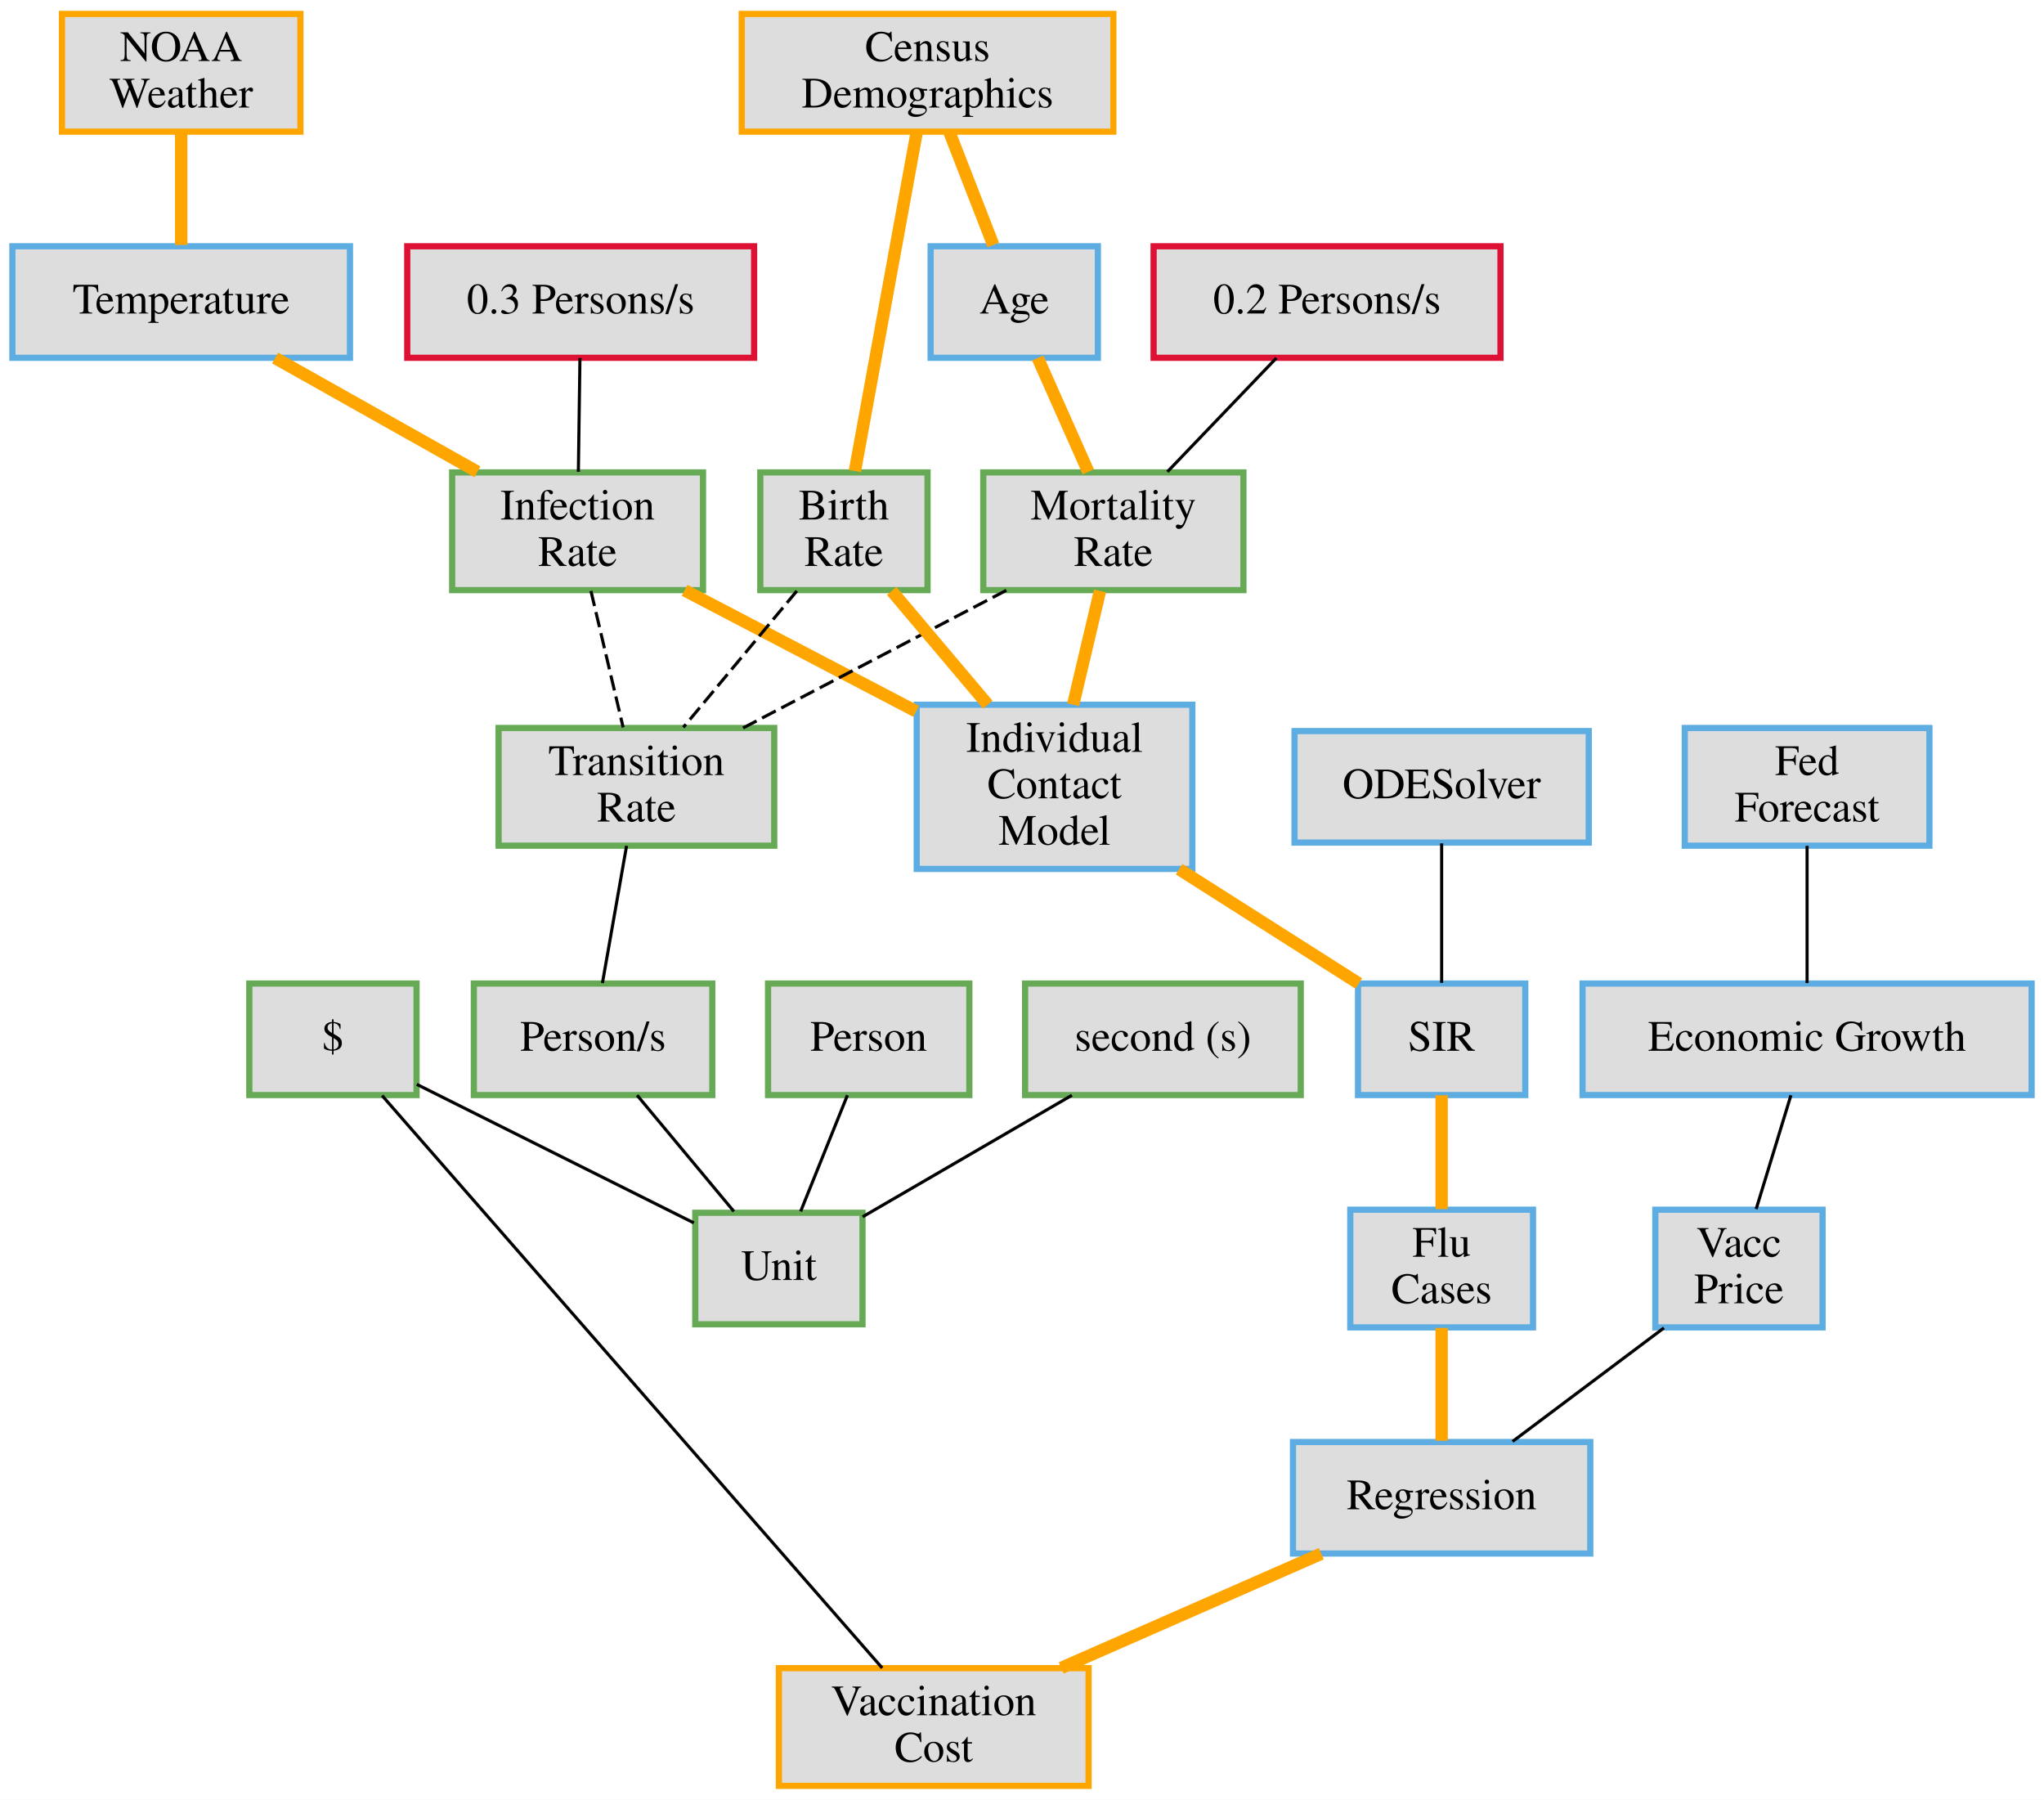
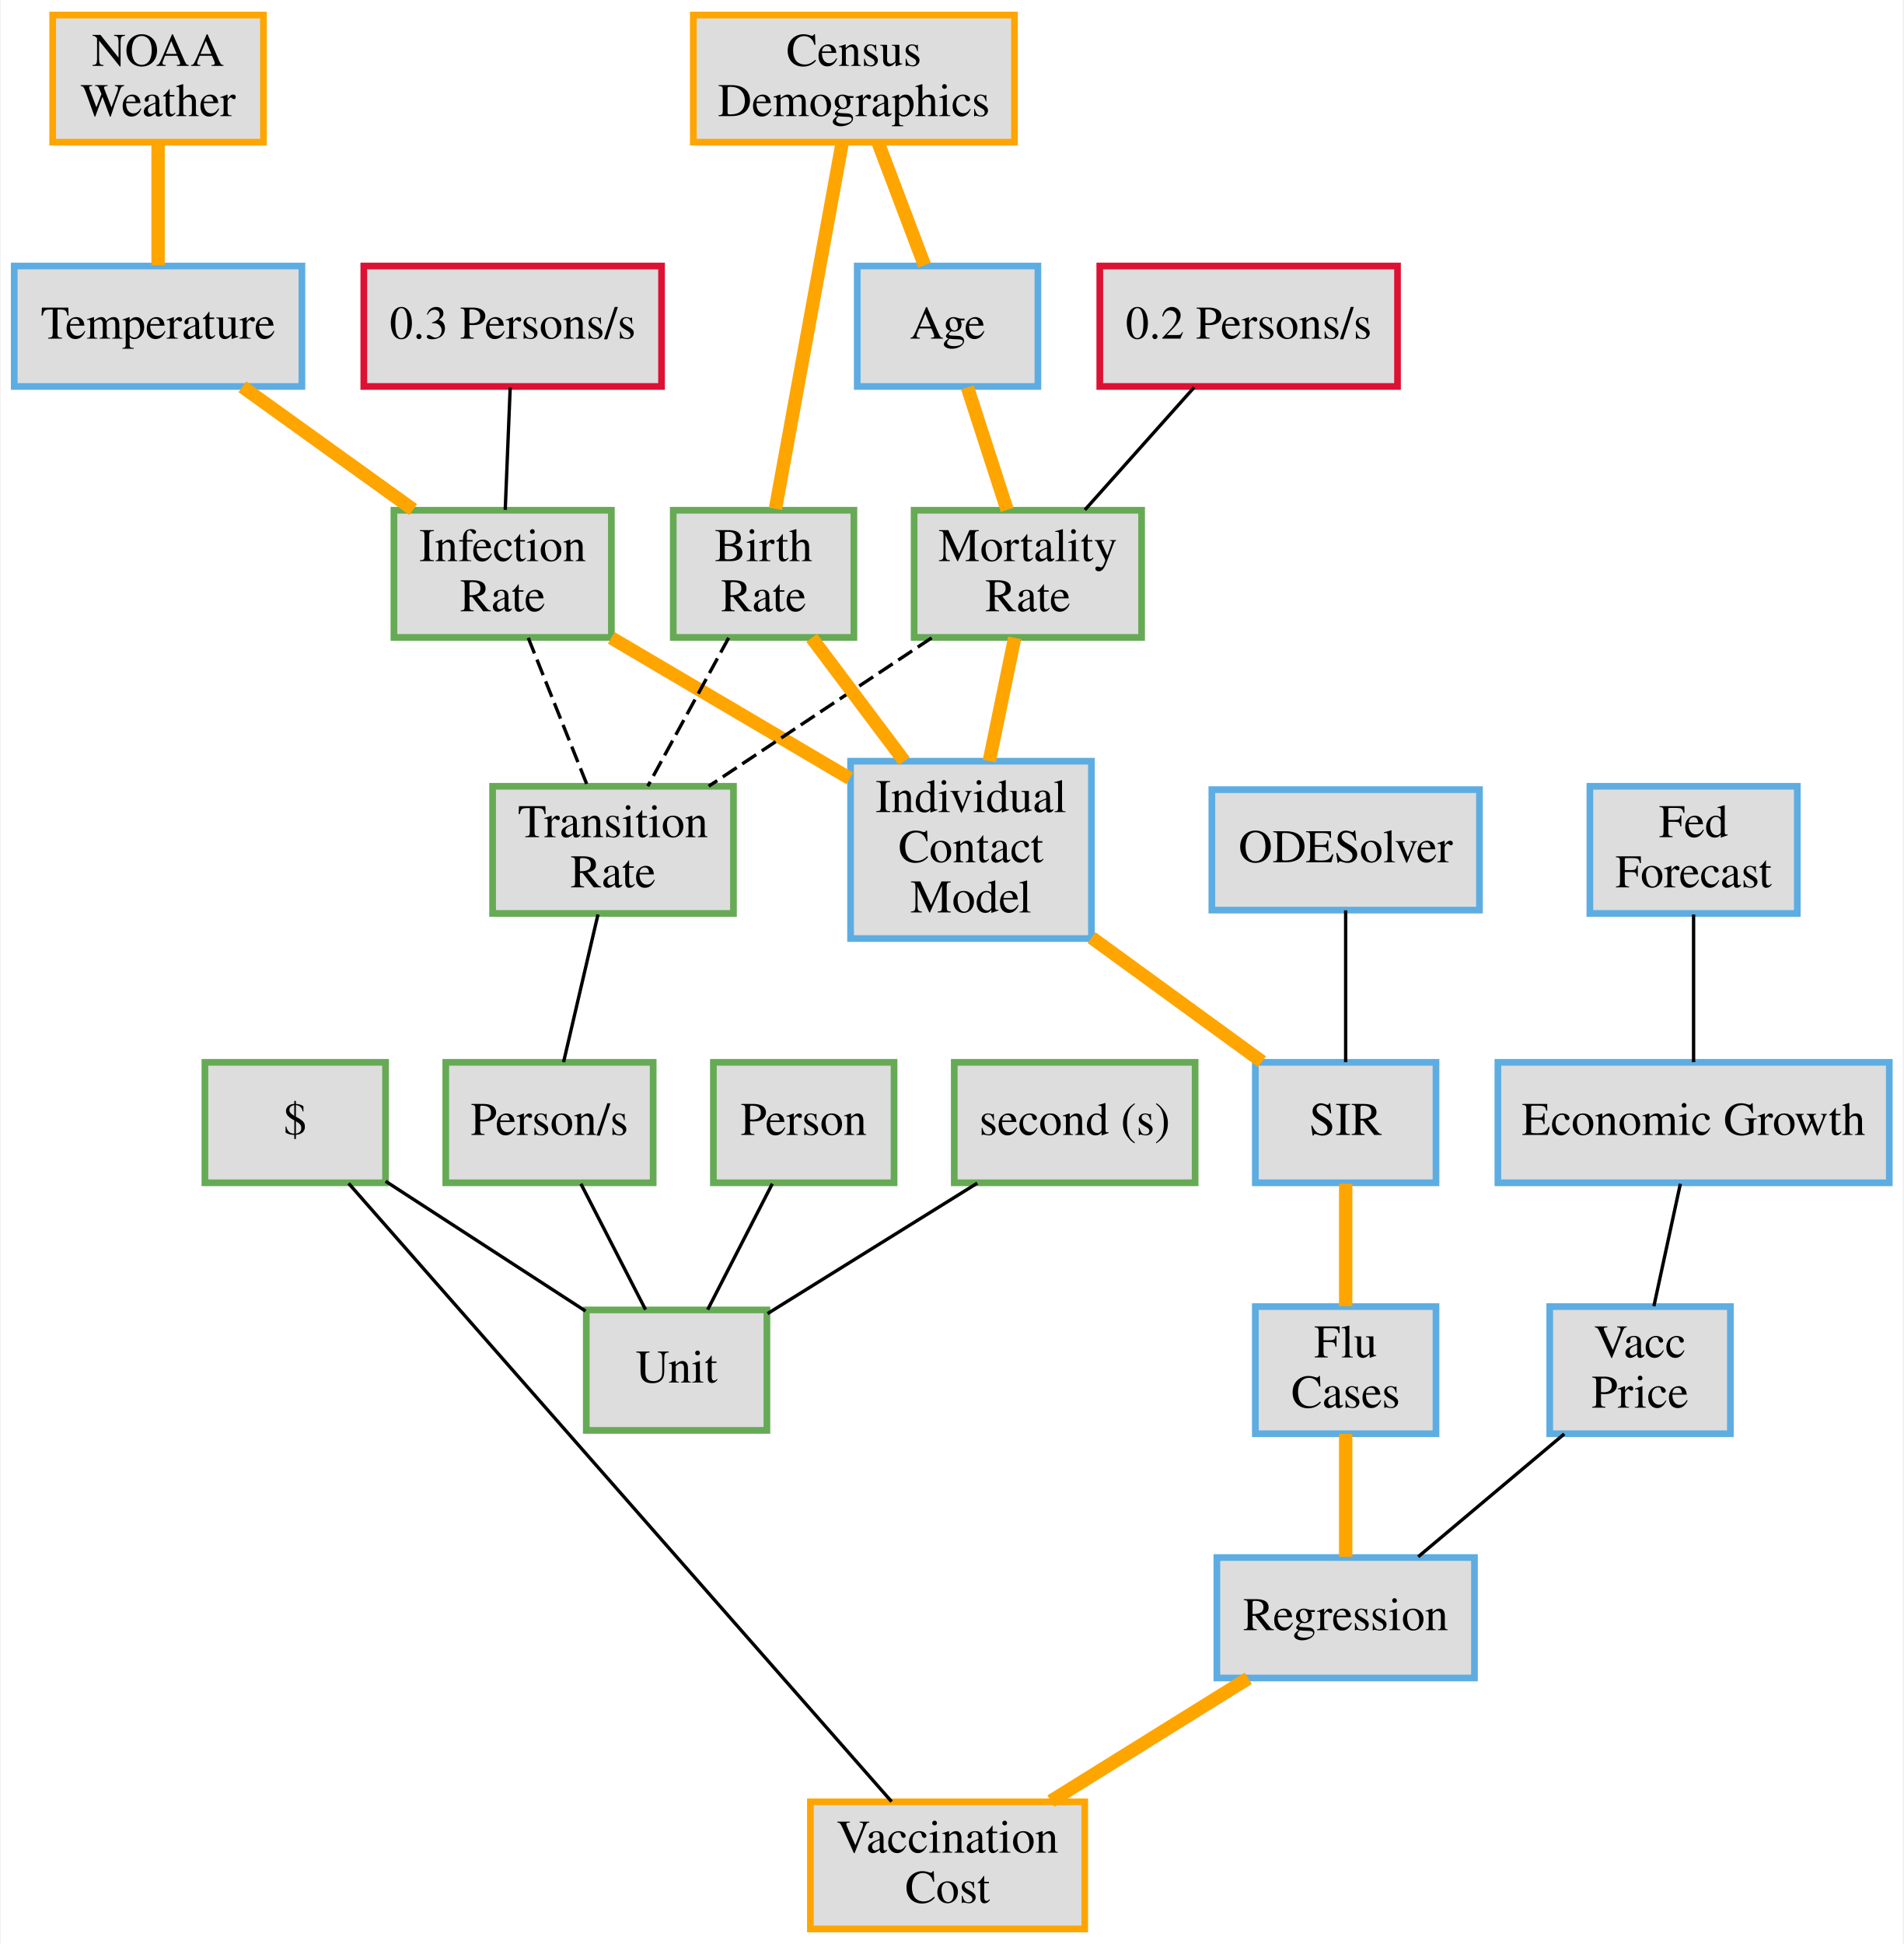
- <svg xmlns="http://www.w3.org/2000/svg" width="660pt" height="581pt" viewBox="0.00 0.00 660.00 581.00">
+ <svg xmlns="http://www.w3.org/2000/svg" width="569pt" height="581pt" viewBox="0.00 0.00 568.50 581.00">
  <g id="graph0" class="graph" transform="scale(1 1) rotate(0) translate(4 577)">
-     <polygon fill="white" stroke="none" points="-4,4 -4,-577 656,-577 656,4 -4,4" />
+     <polygon fill="#ffffff" stroke="transparent" points="-4,4 -4,-577 564.5,-577 564.5,4 -4,4" />
    <g id="node1" class="node">
-       <polygon fill="#dddddd" stroke="#5dade2" stroke-width="2" points="292,-296.5 292,-349.5 381,-349.5 381,-296.5 292,-296.5" />
-       <text text-anchor="middle" x="336.5" y="-334.3" font-family="Times,serif" font-size="14.00">Individual</text>
-       <text text-anchor="middle" x="336.5" y="-319.3" font-family="Times,serif" font-size="14.00">Contact</text>
-       <text text-anchor="middle" x="336.5" y="-304.3" font-family="Times,serif" font-size="14.00">Model</text>
+       <polygon fill="#dddddd" stroke="#5dade2" stroke-width="2" points="250,-296.5 250,-349.5 322,-349.5 322,-296.5 250,-296.5" />
+       <text text-anchor="middle" x="286" y="-334.3" font-family="Times,serif" font-size="14.00" fill="#000000">Individual</text>
+       <text text-anchor="middle" x="286" y="-319.3" font-family="Times,serif" font-size="14.00" fill="#000000">Contact</text>
+       <text text-anchor="middle" x="286" y="-304.3" font-family="Times,serif" font-size="14.00" fill="#000000">Model</text>
    </g>
    <g id="node2" class="node">
-       <polygon fill="#dddddd" stroke="#5dade2" stroke-width="2" points="434.5,-223.5 434.5,-259.5 488.5,-259.5 488.5,-223.5 434.5,-223.5" />
-       <text text-anchor="middle" x="461.5" y="-237.8" font-family="Times,serif" font-size="14.00">SIR</text>
+       <polygon fill="#dddddd" stroke="#5dade2" stroke-width="2" points="371,-223.5 371,-259.5 425,-259.5 425,-223.5 371,-223.5" />
+       <text text-anchor="middle" x="398" y="-237.8" font-family="Times,serif" font-size="14.00" fill="#000000">SIR</text>
    </g>
    <g id="edge1" class="edge">
-       <path fill="none" stroke="orange" stroke-width="4" d="M376.739,-296.408C395.723,-284.334 417.86,-270.255 434.749,-259.514" />
+       <path fill="none" stroke="#ffa500" stroke-width="4" d="M322.054,-296.764C338.68,-284.666 358.005,-270.603 373,-259.692" />
    </g>
    <g id="node22" class="node">
-       <polygon fill="#dddddd" stroke="#5dade2" stroke-width="2" points="432,-148.5 432,-186.5 491,-186.5 491,-148.5 432,-148.5" />
-       <text text-anchor="middle" x="461.5" y="-171.3" font-family="Times,serif" font-size="14.00">Flu</text>
-       <text text-anchor="middle" x="461.5" y="-156.3" font-family="Times,serif" font-size="14.00">Cases</text>
+       <polygon fill="#dddddd" stroke="#5dade2" stroke-width="2" points="371,-148.5 371,-186.5 425,-186.5 425,-148.5 371,-148.5" />
+       <text text-anchor="middle" x="398" y="-171.3" font-family="Times,serif" font-size="14.00" fill="#000000">Flu</text>
+       <text text-anchor="middle" x="398" y="-156.3" font-family="Times,serif" font-size="14.00" fill="#000000">Cases</text>
    </g>
    <g id="edge19" class="edge">
-       <path fill="none" stroke="orange" stroke-width="4" d="M461.5,-223.437C461.5,-212.375 461.5,-197.979 461.5,-186.699" />
+       <path fill="none" stroke="#ffa500" stroke-width="4" d="M398,-223.208C398,-212.08 398,-197.888 398,-186.614" />
    </g>
    <g id="node3" class="node">
-       <polygon fill="#dddddd" stroke="#66aa55" stroke-width="2" points="142,-386.5 142,-424.5 223,-424.5 223,-386.5 142,-386.5" />
-       <text text-anchor="middle" x="182.5" y="-409.3" font-family="Times,serif" font-size="14.00">Infection</text>
-       <text text-anchor="middle" x="182.5" y="-394.3" font-family="Times,serif" font-size="14.00">Rate</text>
+       <polygon fill="#dddddd" stroke="#66aa55" stroke-width="2" points="113.5,-386.5 113.5,-424.5 178.5,-424.5 178.5,-386.5 113.5,-386.5" />
+       <text text-anchor="middle" x="146" y="-409.3" font-family="Times,serif" font-size="14.00" fill="#000000">Infection</text>
+       <text text-anchor="middle" x="146" y="-394.3" font-family="Times,serif" font-size="14.00" fill="#000000">Rate</text>
    </g>
    <g id="edge2" class="edge">
-       <path fill="none" stroke="orange" stroke-width="4" d="M217.061,-386.434C239.142,-374.892 267.995,-359.809 291.811,-347.36" />
+       <path fill="none" stroke="#ffa500" stroke-width="4" d="M178.471,-386.365C199.796,-373.799 227.718,-357.345 249.764,-344.353" />
    </g>
    <g id="node7" class="node">
-       <polygon fill="#dddddd" stroke="#66aa55" stroke-width="2" points="157,-304 157,-342 246,-342 246,-304 157,-304" />
-       <text text-anchor="middle" x="201.5" y="-326.8" font-family="Times,serif" font-size="14.00">Transition</text>
-       <text text-anchor="middle" x="201.5" y="-311.8" font-family="Times,serif" font-size="14.00">Rate</text>
+       <polygon fill="#dddddd" stroke="#66aa55" stroke-width="2" points="143,-304 143,-342 215,-342 215,-304 143,-304" />
+       <text text-anchor="middle" x="179" y="-326.8" font-family="Times,serif" font-size="14.00" fill="#000000">Transition</text>
+       <text text-anchor="middle" x="179" y="-311.8" font-family="Times,serif" font-size="14.00" fill="#000000">Rate</text>
    </g>
    <g id="edge7" class="edge">
-       <path fill="none" stroke="black" stroke-dasharray="5,2" d="M186.811,-386.233C189.921,-373.059 194.1,-355.352 197.206,-342.194" />
+       <path fill="none" stroke="#000000" stroke-dasharray="5,2" d="M153.654,-386.365C158.985,-373.037 166.066,-355.336 171.388,-342.031" />
    </g>
    <g id="node4" class="node">
-       <polygon fill="#dddddd" stroke="#dd1133" stroke-width="2" points="127.5,-461.5 127.5,-497.5 239.5,-497.5 239.5,-461.5 127.5,-461.5" />
-       <text text-anchor="middle" x="183.5" y="-475.8" font-family="Times,serif" font-size="14.00">0.3 Persons/s</text>
+       <polygon fill="#dddddd" stroke="#dd1133" stroke-width="2" points="104.5,-461.5 104.5,-497.5 193.5,-497.5 193.5,-461.5 104.5,-461.5" />
+       <text text-anchor="middle" x="149" y="-475.8" font-family="Times,serif" font-size="14.00" fill="#000000">0.3 Persons/s</text>
    </g>
    <g id="edge3" class="edge">
-       <path fill="none" stroke="black" d="M183.263,-461.437C183.109,-450.375 182.909,-435.979 182.753,-424.699" />
+       <path fill="none" stroke="#000000" d="M148.258,-461.208C147.807,-450.08 147.232,-435.888 146.775,-424.614" />
    </g>
    <g id="node5" class="node">
-       <polygon fill="#dddddd" stroke="#dd1133" stroke-width="2" points="368.5,-461.5 368.5,-497.5 480.5,-497.5 480.5,-461.5 368.5,-461.5" />
-       <text text-anchor="middle" x="424.5" y="-475.8" font-family="Times,serif" font-size="14.00">0.2 Persons/s</text>
+       <polygon fill="#dddddd" stroke="#dd1133" stroke-width="2" points="324.5,-461.5 324.5,-497.5 413.5,-497.5 413.5,-461.5 324.5,-461.5" />
+       <text text-anchor="middle" x="369" y="-475.8" font-family="Times,serif" font-size="14.00" fill="#000000">0.2 Persons/s</text>
    </g>
    <g id="node6" class="node">
-       <polygon fill="#dddddd" stroke="#66aa55" stroke-width="2" points="313.5,-386.5 313.5,-424.5 397.5,-424.5 397.5,-386.5 313.5,-386.5" />
-       <text text-anchor="middle" x="355.5" y="-409.3" font-family="Times,serif" font-size="14.00">Mortality</text>
-       <text text-anchor="middle" x="355.5" y="-394.3" font-family="Times,serif" font-size="14.00">Rate</text>
+       <polygon fill="#dddddd" stroke="#66aa55" stroke-width="2" points="269,-386.5 269,-424.5 337,-424.5 337,-386.5 269,-386.5" />
+       <text text-anchor="middle" x="303" y="-409.3" font-family="Times,serif" font-size="14.00" fill="#000000">Mortality</text>
+       <text text-anchor="middle" x="303" y="-394.3" font-family="Times,serif" font-size="14.00" fill="#000000">Rate</text>
    </g>
    <g id="edge4" class="edge">
-       <path fill="none" stroke="black" d="M408.148,-461.437C397.547,-450.375 383.751,-435.979 372.941,-424.699" />
+       <path fill="none" stroke="#000000" d="M352.685,-461.208C342.76,-450.08 330.103,-435.888 320.048,-424.614" />
    </g>
    <g id="edge5" class="edge">
-       <path fill="none" stroke="orange" stroke-width="4" d="M351.189,-386.233C348.627,-375.378 345.338,-361.446 342.523,-349.517" />
+       <path fill="none" stroke="#ffa500" stroke-width="4" d="M299.057,-386.365C296.801,-375.417 293.937,-361.519 291.467,-349.529" />
    </g>
    <g id="edge6" class="edge">
-       <path fill="none" stroke="black" stroke-dasharray="5,2" d="M320.939,-386.434C295.577,-373.177 261.281,-355.249 235.945,-342.005" />
+       <path fill="none" stroke="#000000" stroke-dasharray="5,2" d="M274.24,-386.365C254.208,-373.037 227.602,-355.336 207.604,-342.031" />
    </g>
    <g id="node9" class="node">
-       <polygon fill="#dddddd" stroke="#66aa55" stroke-width="2" points="149,-223.5 149,-259.5 226,-259.5 226,-223.5 149,-223.5" />
-       <text text-anchor="middle" x="187.5" y="-237.8" font-family="Times,serif" font-size="14.00">Person/s</text>
+       <polygon fill="#dddddd" stroke="#66aa55" stroke-width="2" points="129,-223.5 129,-259.5 191,-259.5 191,-223.5 129,-223.5" />
+       <text text-anchor="middle" x="160" y="-237.8" font-family="Times,serif" font-size="14.00" fill="#000000">Person/s</text>
    </g>
    <g id="edge10" class="edge">
-       <path fill="none" stroke="black" d="M198.323,-303.96C195.984,-290.675 192.822,-272.722 190.52,-259.651" />
+       <path fill="none" stroke="#000000" d="M174.497,-303.686C171.381,-290.317 167.261,-272.646 164.21,-259.559" />
    </g>
    <g id="node8" class="node">
-       <polygon fill="#dddddd" stroke="#66aa55" stroke-width="2" points="241.5,-386.5 241.5,-424.5 295.5,-424.5 295.5,-386.5 241.5,-386.5" />
-       <text text-anchor="middle" x="268.5" y="-409.3" font-family="Times,serif" font-size="14.00">Birth</text>
-       <text text-anchor="middle" x="268.5" y="-394.3" font-family="Times,serif" font-size="14.00">Rate</text>
+       <polygon fill="#dddddd" stroke="#66aa55" stroke-width="2" points="197,-386.5 197,-424.5 251,-424.5 251,-386.5 197,-386.5" />
+       <text text-anchor="middle" x="224" y="-409.3" font-family="Times,serif" font-size="14.00" fill="#000000">Birth</text>
+       <text text-anchor="middle" x="224" y="-394.3" font-family="Times,serif" font-size="14.00" fill="#000000">Rate</text>
    </g>
    <g id="edge9" class="edge">
-       <path fill="none" stroke="orange" stroke-width="4" d="M283.93,-386.233C293.1,-375.378 304.868,-361.446 314.945,-349.517" />
+       <path fill="none" stroke="#ffa500" stroke-width="4" d="M238.38,-386.365C246.607,-375.417 257.053,-361.519 266.063,-349.529" />
    </g>
    <g id="edge8" class="edge">
-       <path fill="none" stroke="black" stroke-dasharray="5,2" d="M253.297,-386.233C242.332,-373.059 227.594,-355.352 216.643,-342.194" />
+       <path fill="none" stroke="#000000" stroke-dasharray="5,2" d="M213.563,-386.365C206.293,-373.037 196.638,-355.336 189.38,-342.031" />
    </g>
    <g id="node11" class="node">
-       <polygon fill="#dddddd" stroke="#66aa55" stroke-width="2" points="220.5,-149.5 220.5,-185.5 274.5,-185.5 274.5,-149.5 220.5,-149.5" />
-       <text text-anchor="middle" x="247.5" y="-163.8" font-family="Times,serif" font-size="14.00">Unit</text>
+       <polygon fill="#dddddd" stroke="#66aa55" stroke-width="2" points="171,-149.5 171,-185.5 225,-185.5 225,-149.5 171,-149.5" />
+       <text text-anchor="middle" x="198" y="-163.8" font-family="Times,serif" font-size="14.00" fill="#000000">Unit</text>
    </g>
    <g id="edge12" class="edge">
-       <path fill="none" stroke="black" d="M201.719,-223.437C211.145,-212.126 223.476,-197.328 232.966,-185.941" />
+       <path fill="none" stroke="#000000" d="M169.393,-223.208C175.283,-211.738 182.845,-197.012 188.715,-185.582" />
    </g>
    <g id="node10" class="node">
-       <polygon fill="#dddddd" stroke="#66aa55" stroke-width="2" points="244,-223.5 244,-259.5 309,-259.5 309,-223.5 244,-223.5" />
-       <text text-anchor="middle" x="276.5" y="-237.8" font-family="Times,serif" font-size="14.00">Person</text>
+       <polygon fill="#dddddd" stroke="#66aa55" stroke-width="2" points="209,-223.5 209,-259.5 263,-259.5 263,-223.5 209,-223.5" />
+       <text text-anchor="middle" x="236" y="-237.8" font-family="Times,serif" font-size="14.00" fill="#000000">Person</text>
    </g>
    <g id="edge11" class="edge">
-       <path fill="none" stroke="black" d="M269.627,-223.437C265.072,-212.126 259.111,-197.328 254.525,-185.941" />
+       <path fill="none" stroke="#000000" d="M226.607,-223.208C220.717,-211.738 213.155,-197.012 207.285,-185.582" />
    </g>
    <g id="node12" class="node">
-       <polygon fill="#dddddd" stroke="#66aa55" stroke-width="2" points="327,-223.5 327,-259.5 416,-259.5 416,-223.5 327,-223.5" />
-       <text text-anchor="middle" x="371.5" y="-237.8" font-family="Times,serif" font-size="14.00">second (s)</text>
+       <polygon fill="#dddddd" stroke="#66aa55" stroke-width="2" points="281,-223.5 281,-259.5 353,-259.5 353,-223.5 281,-223.5" />
+       <text text-anchor="middle" x="317" y="-237.8" font-family="Times,serif" font-size="14.00" fill="#000000">second (s)</text>
    </g>
    <g id="edge13" class="edge">
-       <path fill="none" stroke="black" d="M342.114,-223.437C321.631,-211.544 294.509,-195.796 274.557,-184.21" />
+       <path fill="none" stroke="#000000" d="M287.889,-223.398C268.761,-211.502 243.904,-196.045 225.179,-184.401" />
    </g>
    <g id="node13" class="node">
-       <polygon fill="#dddddd" stroke="#66aa55" stroke-width="2" points="76.5,-223.5 76.5,-259.5 130.5,-259.5 130.5,-223.5 76.5,-223.5" />
-       <text text-anchor="middle" x="103.5" y="-237.8" font-family="Times,serif" font-size="14.00">$</text>
+       <polygon fill="#dddddd" stroke="#66aa55" stroke-width="2" points="57,-223.5 57,-259.5 111,-259.5 111,-223.5 57,-223.5" />
+       <text text-anchor="middle" x="84" y="-237.8" font-family="Times,serif" font-size="14.00" fill="#000000">$</text>
    </g>
    <g id="edge14" class="edge">
-       <path fill="none" stroke="black" d="M130.585,-226.957C156.167,-214.166 194.345,-195.078 220.047,-182.227" />
+       <path fill="none" stroke="#000000" d="M111.016,-223.963C129.057,-212.252 152.7,-196.905 170.782,-185.167" />
    </g>
    <g id="node15" class="node">
-       <polygon fill="#dddddd" stroke="orange" stroke-width="2" points="247.5,-0.5 247.5,-38.5 347.5,-38.5 347.5,-0.5 247.5,-0.5" />
-       <text text-anchor="middle" x="297.5" y="-23.3" font-family="Times,serif" font-size="14.00">Vaccination</text>
-       <text text-anchor="middle" x="297.5" y="-8.3" font-family="Times,serif" font-size="14.00">Cost</text>
+       <polygon fill="#dddddd" stroke="#ffa500" stroke-width="2" points="238,-.5 238,-38.5 320,-38.5 320,-.5 238,-.5" />
+       <text text-anchor="middle" x="279" y="-23.3" font-family="Times,serif" font-size="14.00" fill="#000000">Vaccination</text>
+       <text text-anchor="middle" x="279" y="-8.3" font-family="Times,serif" font-size="14.00" fill="#000000">Cost</text>
    </g>
    <g id="edge27" class="edge">
-       <path fill="none" stroke="black" d="M119.376,-223.333C155.573,-181.911 243.931,-80.801 280.855,-38.548" />
+       <path fill="none" stroke="#000000" d="M99.958,-223.333C136.342,-181.911 225.155,-80.801 262.269,-38.548" />
    </g>
    <g id="node14" class="node">
-       <polygon fill="#dddddd" stroke="orange" stroke-width="2" points="16,-534.5 16,-572.5 93,-572.5 93,-534.5 16,-534.5" />
-       <text text-anchor="middle" x="54.5" y="-557.3" font-family="Times,serif" font-size="14.00">NOAA</text>
-       <text text-anchor="middle" x="54.5" y="-542.3" font-family="Times,serif" font-size="14.00">Weather</text>
+       <polygon fill="#dddddd" stroke="#ffa500" stroke-width="2" points="11.5,-534.5 11.5,-572.5 74.5,-572.5 74.5,-534.5 11.5,-534.5" />
+       <text text-anchor="middle" x="43" y="-557.3" font-family="Times,serif" font-size="14.00" fill="#000000">NOAA</text>
+       <text text-anchor="middle" x="43" y="-542.3" font-family="Times,serif" font-size="14.00" fill="#000000">Weather</text>
    </g>
    <g id="node19" class="node">
-       <polygon fill="#dddddd" stroke="#5dade2" stroke-width="2" points="0,-461.5 0,-497.5 109,-497.5 109,-461.5 0,-461.5" />
-       <text text-anchor="middle" x="54.5" y="-475.8" font-family="Times,serif" font-size="14.00">Temperature</text>
+       <polygon fill="#dddddd" stroke="#5dade2" stroke-width="2" points="0,-461.5 0,-497.5 86,-497.5 86,-461.5 0,-461.5" />
+       <text text-anchor="middle" x="43" y="-475.8" font-family="Times,serif" font-size="14.00" fill="#000000">Temperature</text>
    </g>
    <g id="edge22" class="edge">
-       <path fill="none" stroke="orange" stroke-width="4" d="M54.5,-534.331C54.5,-523.167 54.5,-508.941 54.5,-497.918" />
+       <path fill="none" stroke="#ffa500" stroke-width="4" d="M43,-534.443C43,-523.138 43,-508.883 43,-497.727" />
    </g>
    <g id="node16" class="node">
-       <polygon fill="#dddddd" stroke="#5dade2" stroke-width="2" points="540,-304 540,-342 619,-342 619,-304 540,-304" />
-       <text text-anchor="middle" x="579.5" y="-326.8" font-family="Times,serif" font-size="14.00">Fed</text>
-       <text text-anchor="middle" x="579.5" y="-311.8" font-family="Times,serif" font-size="14.00">Forecast</text>
+       <polygon fill="#dddddd" stroke="#5dade2" stroke-width="2" points="471,-304 471,-342 533,-342 533,-304 471,-304" />
+       <text text-anchor="middle" x="502" y="-326.8" font-family="Times,serif" font-size="14.00" fill="#000000">Fed</text>
+       <text text-anchor="middle" x="502" y="-311.8" font-family="Times,serif" font-size="14.00" fill="#000000">Forecast</text>
    </g>
    <g id="node21" class="node">
-       <polygon fill="#dddddd" stroke="#5dade2" stroke-width="2" points="507,-223.5 507,-259.5 652,-259.5 652,-223.5 507,-223.5" />
-       <text text-anchor="middle" x="579.5" y="-237.8" font-family="Times,serif" font-size="14.00">Economic Growth</text>
+       <polygon fill="#dddddd" stroke="#5dade2" stroke-width="2" points="443.5,-223.5 443.5,-259.5 560.5,-259.5 560.5,-223.5 443.5,-223.5" />
+       <text text-anchor="middle" x="502" y="-237.8" font-family="Times,serif" font-size="14.00" fill="#000000">Economic Growth</text>
    </g>
    <g id="edge24" class="edge">
-       <path fill="none" stroke="black" d="M579.5,-303.96C579.5,-290.675 579.5,-272.722 579.5,-259.651" />
+       <path fill="none" stroke="#000000" d="M502,-303.686C502,-290.317 502,-272.646 502,-259.559" />
    </g>
    <g id="node17" class="node">
-       <polygon fill="#dddddd" stroke="orange" stroke-width="2" points="235.5,-534.5 235.5,-572.5 355.5,-572.5 355.5,-534.5 235.5,-534.5" />
-       <text text-anchor="middle" x="295.5" y="-557.3" font-family="Times,serif" font-size="14.00">Census</text>
-       <text text-anchor="middle" x="295.5" y="-542.3" font-family="Times,serif" font-size="14.00">Demographics</text>
+       <polygon fill="#dddddd" stroke="#ffa500" stroke-width="2" points="203,-534.5 203,-572.5 299,-572.5 299,-534.5 203,-534.5" />
+       <text text-anchor="middle" x="251" y="-557.3" font-family="Times,serif" font-size="14.00" fill="#000000">Census</text>
+       <text text-anchor="middle" x="251" y="-542.3" font-family="Times,serif" font-size="14.00" fill="#000000">Demographics</text>
    </g>
    <g id="edge17" class="edge">
-       <path fill="none" stroke="orange" stroke-width="4" d="M292.025,-534.455C286.87,-506.193 277.244,-453.431 272.047,-424.942" />
+       <path fill="none" stroke="#ffa500" stroke-width="4" d="M247.525,-534.455C242.37,-506.193 232.744,-453.431 227.547,-424.942" />
    </g>
    <g id="node20" class="node">
-       <polygon fill="#dddddd" stroke="#5dade2" stroke-width="2" points="296.5,-461.5 296.5,-497.5 350.5,-497.5 350.5,-461.5 296.5,-461.5" />
-       <text text-anchor="middle" x="323.5" y="-475.8" font-family="Times,serif" font-size="14.00">Age</text>
+       <polygon fill="#dddddd" stroke="#5dade2" stroke-width="2" points="252,-461.5 252,-497.5 306,-497.5 306,-461.5 252,-461.5" />
+       <text text-anchor="middle" x="279" y="-475.8" font-family="Times,serif" font-size="14.00" fill="#000000">Age</text>
    </g>
    <g id="edge23" class="edge">
-       <path fill="none" stroke="orange" stroke-width="4" d="M302.566,-534.331C306.907,-523.167 312.44,-508.941 316.726,-497.918" />
+       <path fill="none" stroke="#ffa500" stroke-width="4" d="M258.211,-534.443C262.488,-523.138 267.882,-508.883 272.103,-497.727" />
    </g>
    <g id="node18" class="node">
-       <polygon fill="#dddddd" stroke="#5dade2" stroke-width="2" points="414,-305 414,-341 509,-341 509,-305 414,-305" />
-       <text text-anchor="middle" x="461.5" y="-319.3" font-family="Times,serif" font-size="14.00">ODESolver</text>
+       <polygon fill="#dddddd" stroke="#5dade2" stroke-width="2" points="358,-305 358,-341 438,-341 438,-305 358,-305" />
+       <text text-anchor="middle" x="398" y="-319.3" font-family="Times,serif" font-size="14.00" fill="#000000">ODESolver</text>
    </g>
    <g id="edge25" class="edge">
-       <path fill="none" stroke="black" d="M461.5,-304.75C461.5,-291.415 461.5,-273.043 461.5,-259.717" />
+       <path fill="none" stroke="#000000" d="M398,-304.913C398,-291.407 398,-273.031 398,-259.537" />
    </g>
    <g id="edge15" class="edge">
-       <path fill="none" stroke="orange" stroke-width="4" d="M84.834,-461.437C104.499,-450.375 130.092,-435.979 150.146,-424.699" />
+       <path fill="none" stroke="#ffa500" stroke-width="4" d="M68.197,-461.398C83.681,-450.273 103.503,-436.032 119.263,-424.709" />
    </g>
    <g id="edge16" class="edge">
-       <path fill="none" stroke="orange" stroke-width="4" d="M331.084,-461.437C336,-450.375 342.398,-435.979 347.411,-424.699" />
+       <path fill="none" stroke="#ffa500" stroke-width="4" d="M284.933,-461.208C288.542,-450.08 293.144,-435.888 296.801,-424.614" />
    </g>
    <g id="node23" class="node">
-       <polygon fill="#dddddd" stroke="#5dade2" stroke-width="2" points="530.5,-148.5 530.5,-186.5 584.5,-186.5 584.5,-148.5 530.5,-148.5" />
-       <text text-anchor="middle" x="557.5" y="-171.3" font-family="Times,serif" font-size="14.00">Vacc</text>
-       <text text-anchor="middle" x="557.5" y="-156.3" font-family="Times,serif" font-size="14.00">Price</text>
+       <polygon fill="#dddddd" stroke="#5dade2" stroke-width="2" points="459,-148.5 459,-186.5 513,-186.5 513,-148.5 459,-148.5" />
+       <text text-anchor="middle" x="486" y="-171.3" font-family="Times,serif" font-size="14.00" fill="#000000">Vacc</text>
+       <text text-anchor="middle" x="486" y="-156.3" font-family="Times,serif" font-size="14.00" fill="#000000">Price</text>
    </g>
    <g id="edge18" class="edge">
-       <path fill="none" stroke="black" d="M574.286,-223.437C570.906,-212.375 566.508,-197.979 563.061,-186.699" />
+       <path fill="none" stroke="#000000" d="M498.045,-223.208C495.639,-212.08 492.57,-197.888 490.133,-186.614" />
    </g>
    <g id="node24" class="node">
-       <polygon fill="#dddddd" stroke="#5dade2" stroke-width="2" points="413.5,-75.5 413.5,-111.5 509.5,-111.5 509.5,-75.5 413.5,-75.5" />
-       <text text-anchor="middle" x="461.5" y="-89.8" font-family="Times,serif" font-size="14.00">Regression</text>
+       <polygon fill="#dddddd" stroke="#5dade2" stroke-width="2" points="359.5,-75.5 359.5,-111.5 436.5,-111.5 436.5,-75.5 359.5,-75.5" />
+       <text text-anchor="middle" x="398" y="-89.8" font-family="Times,serif" font-size="14.00" fill="#000000">Regression</text>
    </g>
    <g id="edge21" class="edge">
-       <path fill="none" stroke="orange" stroke-width="4" d="M461.5,-148.331C461.5,-137.167 461.5,-122.941 461.5,-111.918" />
+       <path fill="none" stroke="#ffa500" stroke-width="4" d="M398,-148.443C398,-137.138 398,-122.883 398,-111.727" />
    </g>
    <g id="edge20" class="edge">
-       <path fill="none" stroke="black" d="M533.275,-148.331C518.278,-137.083 499.138,-122.729 484.395,-111.671" />
+       <path fill="none" stroke="#000000" d="M463.338,-148.443C449.894,-137.138 432.942,-122.883 419.675,-111.727" />
    </g>
    <g id="edge26" class="edge">
-       <path fill="none" stroke="orange" stroke-width="4" d="M422.634,-75.437C397.344,-64.334 364.401,-49.871 338.664,-38.572" />
+       <path fill="none" stroke="#ffa500" stroke-width="4" d="M368.889,-75.398C350.999,-64.273 328.099,-50.032 309.89,-38.709" />
    </g>
  </g>
</svg>
